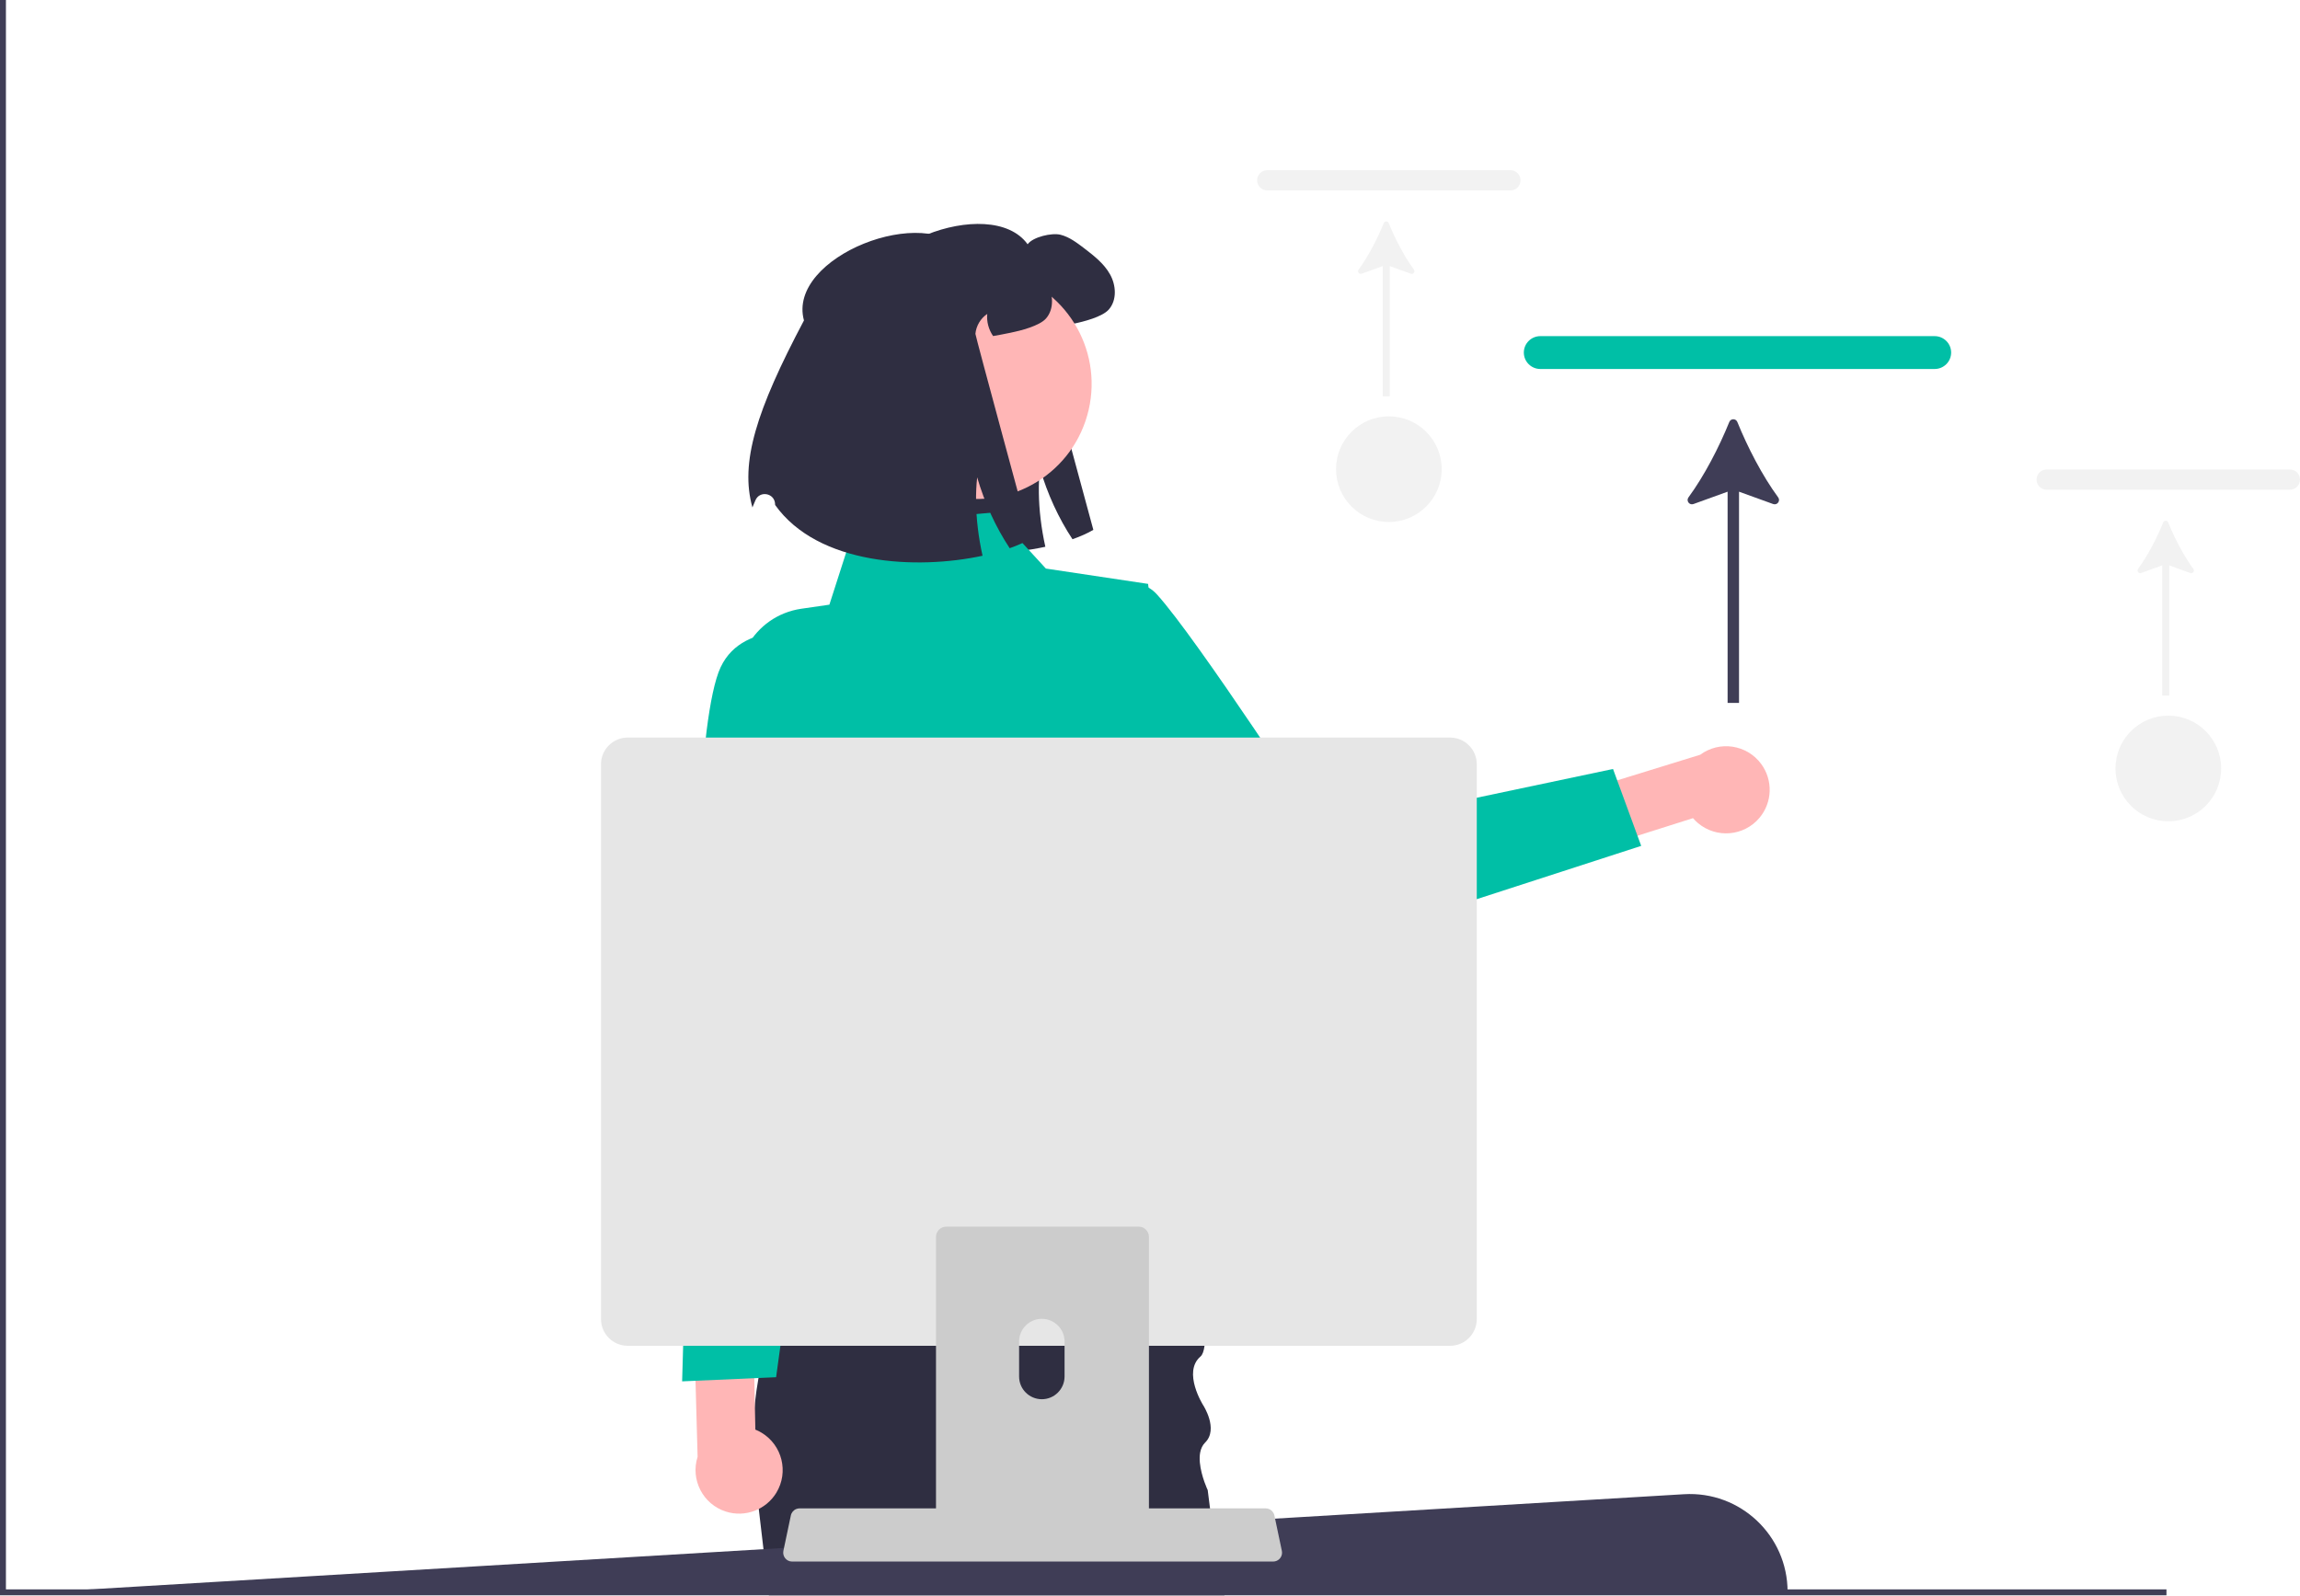
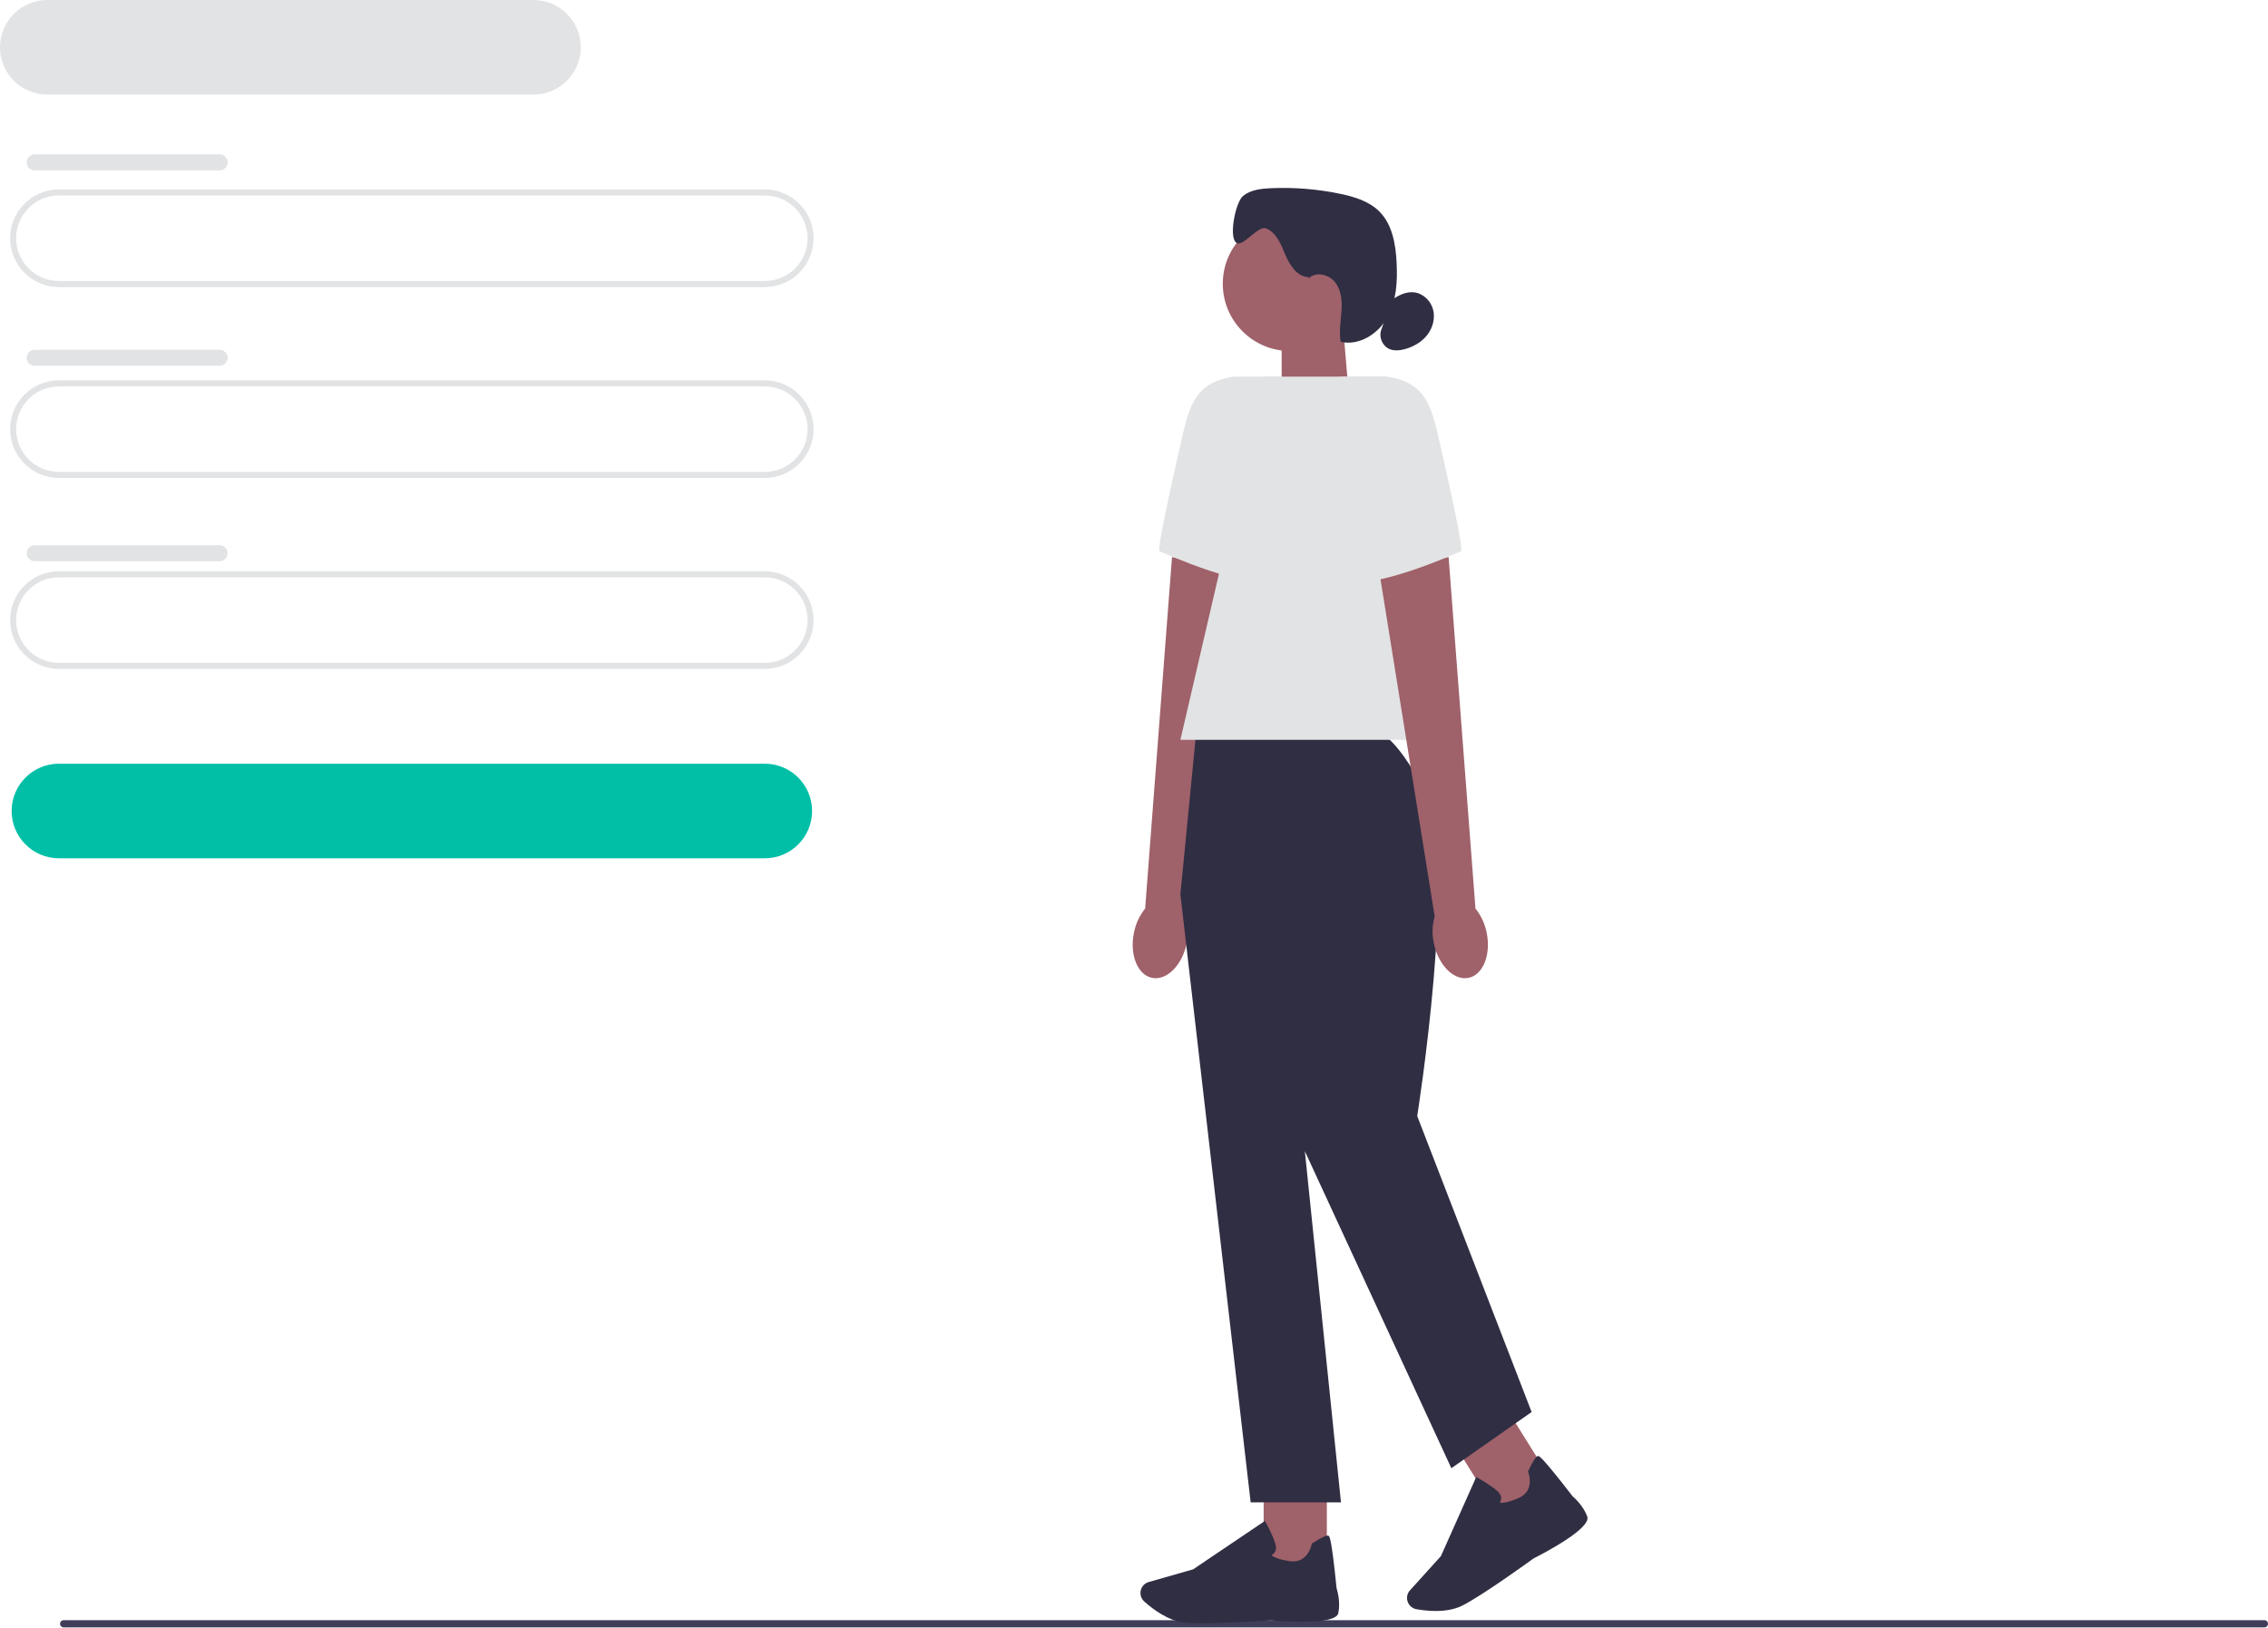
- <svg xmlns="http://www.w3.org/2000/svg" width="776.057" height="538.35" viewBox="0 0 776.057 538.35">
-   <path d="M292.462,105.107c-5.91-21.549,41.76-40.027,54.278-22.674,1.741-2.467,8.174-3.966,11.125-3.209,2.952,.757,5.434,2.649,7.856,4.48,3.33,2.558,6.781,5.207,8.824,8.885,2.059,3.663,2.376,8.658-.393,11.837-2.195,2.528-8.673,4.162-11.973,4.828-2.301,.469-4.238,.848-5.903,1.12-1.483-2.164-2.24-4.844-1.968-7.462-2.24,1.483-3.754,4.026-3.996,6.72-.045,.56,18.602,69.173,18.602,69.173-1.922,1.135-4.299,2.195-7.038,3.163-4.647-7.008-8.461-15.272-10.974-23.915-.575,5.343-.484,11.14,.212,17.028,.363,3.133,.908,6.282,1.604,9.43-22.159,4.783-55.489,3.209-69.99-17.134-.003-.084-.005-.168-.007-.253-.104-3.807-5.297-4.752-6.687-1.207-.352,.898-.676,1.674-.965,2.292-4.223-15.106,1.241-32.588,17.392-63.103Z" fill="#2f2e41" />
-   <path d="M593.672,275.988c-5.243,6.219-14.534,7.009-20.753,1.766-.602-.508-1.163-1.063-1.677-1.661l-69.98,22.165-10.89-17.849,83.309-25.717c6.536-4.822,15.744-3.433,20.566,3.103,4.035,5.469,3.797,12.991-.576,18.194Z" fill="#ffb6b6" />
-   <path d="M345.842,220.601s30.99-34.857,44.49-20.05c13.499,14.807,55.616,79.692,55.616,79.692l98.313-20.742,9.507,25.946-111.63,36.174c-8.392,2.719-17.589-.101-23.014-7.057l-73.282-93.963Z" fill="#00bfa6" />
-   <path d="M413.15,538.35h-153.71l-.14-1.2-.09-.8-1.32-11.2-1.87-15.95-.72-6.13c-.05-.31-.1-.61-.14-.92-.63-3.99-.99-8-1.12-12-.19-5.5,.06-10.99,.65-16.41v-.03c.32-2.93,.73-5.83,1.24-8.7,.64-3.69,1.41-7.32,2.3-10.87,1.02-4.12,2.18-8.13,3.45-12,1.46-4.53,3.06-8.87,4.71-12.97,.18-.44,.36-.88,.53-1.31l.01-.01c8.7-21.21,18.58-35.7,18.58-35.7h111.98s5.18,22.73,7.75,41.5c.41,2.97,.75,5.83,1,8.49,.45,4.91,.58,9.13,.19,12-.24,1.78-.68,3.04-1.36,3.62-6.16,5.26,.89,16.42,.89,16.42,0,0,5.28,8.07,.68,12.61-.91,.9-1.43,2.06-1.68,3.36-.4,2.15-.05,4.65,.5,6.86,.55,2.22,1.31,4.15,1.73,5.14,.19,.44,.31,.69,.31,.69l.78,6.17,.76,5.94,1.29,10.2,.39,1.8,2.01,9.4,.17,.8,.25,1.2Z" fill="#2f2e41" />
-   <path d="M335.508,172.912l-46.998,4.186-8.662,26.956-9.44,1.367c-16.131,2.336-25.732,19.254-19.464,34.3l8.306,19.939s-12.2,37.658,2.784,53.481l6.377,69.688-14.384,45.941,168.133,5.427-28.639-57.625-.849-35.78s18.301-64.672,1.334-85.242l-6.62-58.51-34.49-5.173-17.387-18.954Z" fill="#00bfa6" />
-   <circle cx="329.504" cy="129.561" r="38.825" transform="translate(128.8703 421.2885) rotate(-76.94666)" fill="#ffb6b6" />
-   <path d="M271.271,108.134c-5.91-21.549,41.76-40.027,54.278-22.674,1.741-2.467,8.174-3.966,11.125-3.209,2.952,.757,5.434,2.649,7.856,4.48,3.33,2.558,6.781,5.207,8.824,8.885,2.059,3.663,2.376,8.658-.393,11.837-2.195,2.528-8.673,4.162-11.973,4.828-2.301,.469-4.238,.848-5.903,1.12-1.483-2.164-2.24-4.844-1.968-7.462-2.24,1.483-3.754,4.026-3.996,6.72-.045,.56,18.602,69.173,18.602,69.173-1.922,1.135-4.299,2.195-7.038,3.163-4.647-7.008-8.461-15.272-10.974-23.915-.575,5.343-.484,11.14,.212,17.028,.363,3.133,.908,6.282,1.604,9.43-22.159,4.783-55.489,3.209-69.99-17.134-.003-.084-.005-.168-.007-.253-.104-3.807-5.297-4.752-6.687-1.207-.352,.898-.676,1.674-.965,2.292-4.223-15.106,1.241-32.588,17.392-63.103Z" fill="#2f2e41" />
-   <path d="M603.16,537.15H81.16l-81,1,568.062-33.914c18.949-1.131,34.938,13.931,34.938,32.914v0Z" fill="#3f3d56" />
-   <polygon points="731 536.35 731 538.35 0 538.35 0 0 2 0 2 536.35 731 536.35" fill="#3f3d56" />
-   <path d="M652.783,124.519h-133.052c-3.068,0-5.565-2.487-5.565-5.544s2.497-5.543,5.565-5.543h133.052c3.068,0,5.564,2.486,5.564,5.543s-2.495,5.544-5.564,5.544Z" fill="#00bfa6" />
-   <path d="M586.206,142.4c-.497-1.226-2.215-1.225-2.712,0-3.469,8.552-8.408,18.129-13.78,25.448-.86,1.172,.326,2.738,1.692,2.243l11.515-4.166v71.284h3.855v-71.284l11.52,4.167c1.367,.494,2.552-1.071,1.692-2.243-5.372-7.319-10.311-16.897-13.783-25.449Z" fill="#3f3d56" />
-   <path d="M772.627,165.267h-82.03c-1.892,0-3.431-1.534-3.431-3.418s1.539-3.418,3.431-3.418h82.03c1.892,0,3.43,1.533,3.43,3.418s-1.538,3.418-3.43,3.418Z" fill="#f2f2f2" />
-   <path d="M731.581,176.291c-.307-.756-1.365-.756-1.672,0-2.139,5.272-5.184,11.177-8.496,15.689-.53,.722,.201,1.688,1.043,1.383l7.099-2.568v43.949h2.377v-43.949l7.102,2.569c.843,.305,1.574-.661,1.043-1.383-3.312-4.512-6.357-10.417-8.497-15.69Z" fill="#f2f2f2" />
-   <circle cx="731.625" cy="259.325" r="17.825" fill="#f2f2f2" />
-   <path d="M509.627,64.267h-82.03c-1.892,0-3.431-1.534-3.431-3.418s1.539-3.418,3.431-3.418h82.03c1.892,0,3.43,1.533,3.43,3.418s-1.538,3.418-3.43,3.418Z" fill="#f2f2f2" />
-   <path d="M468.581,75.291c-.307-.756-1.365-.756-1.672,0-2.139,5.272-5.184,11.177-8.496,15.689-.53,.722,.201,1.688,1.043,1.383l7.099-2.568v43.949h2.377v-43.949l7.102,2.569c.843,.305,1.574-.661,1.043-1.383-3.312-4.512-6.357-10.417-8.497-15.69Z" fill="#f2f2f2" />
-   <circle cx="468.625" cy="158.325" r="17.825" fill="#f2f2f2" />
-   <path d="M261.968,503.708c4.206-6.962,1.972-16.015-4.99-20.221-.674-.407-1.38-.76-2.111-1.055l-1.476-73.391-20.4-4.583,2.391,87.155c-2.469,7.738,1.803,16.012,9.542,18.481,6.475,2.066,13.522-.575,17.046-6.386Z" fill="#ffb6b6" />
-   <path d="M276.16,214.15s-25-6-33,11-8.681,90.976-8.681,90.976l-4.319,150.024,31.712-1.398,25.288-184.602-11-66Z" fill="#00bfa6" />
+ <svg xmlns="http://www.w3.org/2000/svg" width="751.57" height="539.42" viewBox="0 0 751.57 539.42">
+   <path d="m19.9,538.23c0,.66.53,1.19,1.19,1.19h729.29c.66,0,1.19-.53,1.19-1.19s-.53-1.19-1.19-1.19H21.09c-.66,0-1.19.53-1.19,1.19Z" fill="#3f3d58" />
+   <path d="m253.43,95.15H19.53c-8.92,0-16.18-7.26-16.18-16.18s7.26-16.18,16.18-16.18h233.9c8.92,0,16.18,7.26,16.18,16.18s-7.26,16.18-16.18,16.18ZM19.53,64.79c-7.82,0-14.18,6.36-14.18,14.18s6.36,14.18,14.18,14.18h233.9c7.82,0,14.18-6.36,14.18-14.18s-6.36-14.18-14.18-14.18H19.53Z" fill="#e2e3e4" />
+   <path d="m253.43,284.5H19.53c-8.65,0-15.68-7.03-15.68-15.68s7.03-15.68,15.68-15.68h233.9c8.65,0,15.68,7.03,15.68,15.68s-7.03,15.68-15.68,15.68Z" fill="#00bfa6" />
+   <path d="m176.78,31.36H15.68C7.03,31.36,0,24.33,0,15.68S7.03,0,15.68,0h161.1c8.65,0,15.68,7.03,15.68,15.68s-7.03,15.68-15.68,15.68Z" fill="#e2e3e4" />
+   <path d="m253.43,158.43H19.53c-8.92,0-16.18-7.26-16.18-16.18s7.26-16.18,16.18-16.18h233.9c8.92,0,16.18,7.26,16.18,16.18s-7.26,16.18-16.18,16.18Zm-233.9-30.36c-7.82,0-14.18,6.36-14.18,14.18s6.36,14.18,14.18,14.18h233.9c7.82,0,14.18-6.36,14.18-14.18s-6.36-14.18-14.18-14.18H19.53Z" fill="#e2e3e4" />
+   <path d="m253.43,221.72H19.53c-8.92,0-16.18-7.26-16.18-16.18s7.26-16.18,16.18-16.18h233.9c8.92,0,16.18,7.26,16.18,16.18s-7.26,16.18-16.18,16.18Zm-233.9-30.36c-7.82,0-14.18,6.36-14.18,14.18s6.36,14.18,14.18,14.18h233.9c7.82,0,14.18-6.36,14.18-14.18s-6.36-14.18-14.18-14.18H19.53Z" fill="#e2e3e4" />
+   <path d="m11.49,51.17h61.3c1.46,0,2.65,1.18,2.65,2.65h0c0,1.46-1.19,2.65-2.65,2.65H11.49c-1.46,0-2.65-1.18-2.65-2.65h0c0-1.46,1.19-2.65,2.65-2.65Z" fill="#e2e3e4" />
+   <path d="m11.49,115.95h61.3c1.46,0,2.65,1.18,2.65,2.64h0c0,1.46-1.19,2.65-2.65,2.65H11.49c-1.46,0-2.65-1.18-2.65-2.64h0c0-1.46,1.19-2.65,2.65-2.65Z" fill="#e2e3e4" />
+   <path d="m11.49,180.74h61.3c1.46,0,2.65,1.18,2.65,2.65h0c0,1.46-1.19,2.64-2.65,2.64H11.49c-1.46,0-2.65-1.18-2.65-2.65h0c0-1.46,1.19-2.64,2.65-2.64Z" fill="#e2e3e4" />
  <g>
-     <path d="M264.939,525.845c.563,.706,1.418,1.115,2.32,1.11h162.34c1.65-.002,2.986-1.341,2.984-2.991-0-.205-.022-.409-.064-.609l-2.52-11.97c-.212-.992-.912-1.809-1.86-2.17-.338-.133-.697-.2-1.06-.2h-157.31c-.363-0-.722,.068-1.06,.2-.948,.361-1.648,1.178-1.86,2.17l-2.52,11.97c-.182,.88,.042,1.794,.61,2.49Z" fill="#ccc" />
-     <path d="M202.789,257.885v187.26c.004,4.969,4.031,8.996,9,9H489.289c4.969-.004,8.996-4.031,9-9v-187.26c-.012-4.964-4.036-8.984-9-8.99H211.789c-4.964,.006-8.988,4.026-9,8.99Z" fill="#e6e6e6" />
-     <path d="M385.24,414.1c-.33-.11-.68-.16-1.03-.16h-64.92c-1.91,0-3.47,1.55-3.47,3.46v102.56h71.85v-102.56c0-1.51-.98-2.85-2.43-3.3Zm-26.04,50.44c-.02,4.24-3.47,7.66-7.71,7.64-4.21-.03-7.61-3.43-7.63-7.64v-11.9c.04-4.23,3.51-7.63,7.74-7.59,4.18,.04,7.56,3.42,7.6,7.59v11.9Z" fill="#ccc" />
+     <polygon points="447.08 132.26 424.72 139.62 424.72 107.43 445.01 107.43 447.08 132.26" fill="#9f616a" />
+     <circle cx="427.49" cy="94.06" r="22.28" fill="#9f616a" />
+     <path d="m433.61,91.85c-3.73-.11-6.18-3.88-7.63-7.32s-2.94-7.39-6.4-8.81c-2.83-1.16-7.82,6.69-10.05,4.6-2.33-2.18-.06-13.37,2.41-15.38,2.47-2.01,5.85-2.4,9.03-2.55,7.76-.36,15.57.27,23.18,1.86,4.71.98,9.55,2.46,12.95,5.86,4.3,4.32,5.4,10.83,5.71,16.92.32,6.23-.04,12.75-3.07,18.2s-9.37,9.47-15.45,8.08c-.61-3.3.01-6.69.25-10.05.23-3.35-.01-6.97-2.06-9.64-2.04-2.67-6.42-3.73-8.8-1.36" fill="#2f2e43" />
+     <path d="m461.02,99.57c2.23-1.63,4.9-3,7.64-2.66,2.96.36,5.47,2.8,6.23,5.69s-.09,6.07-1.93,8.43c-1.83,2.36-4.56,3.92-7.44,4.7-1.67.45-3.5.64-5.09-.04-2.34-1.01-3.61-4-2.69-6.38" fill="#2f2e43" />
+     <g>
+       <path id="uuid-00bc58e7-734f-4d7c-a085-03c0cd267642-482" d="m375.76,309.2c-1.49,7.32,1.24,14.01,6.08,14.94s9.97-4.26,11.45-11.58c.63-2.92.53-5.94-.29-8.82l18.43-114.75-23.05-4.34-8.9,116.5c-1.89,2.36-3.16,5.12-3.72,8.06h0Z" fill="#9f616a" />
+       <path d="m424.48,124.85h-15.73c-11.12,1.69-14.14,7.62-16.67,18.58-3.86,16.72-8.79,38.98-7.81,39.31,1.57.52,28.35,13.12,42,10.24l-1.79-68.13h0Z" fill="#e2e3e4" />
+     </g>
+     <rect x="418.75" y="490.36" width="20.94" height="29.71" fill="#9f616a" />
+     <path d="m398.36,538.05c-2.2,0-4.16-.05-5.64-.19-5.56-.51-10.87-4.62-13.54-7.02-1.2-1.08-1.58-2.8-.96-4.28h0c.45-1.06,1.34-1.86,2.45-2.17l14.7-4.2,23.8-16.06.27.48c.1.18,2.44,4.39,3.22,7.23.3,1.08.22,1.98-.23,2.68-.31.48-.75.76-1.1.92.43.45,1.78,1.37,5.94,2.03,6.07.96,7.35-5.33,7.4-5.59l.04-.21.18-.12c2.89-1.86,4.67-2.71,5.28-2.53.38.11,1.02.31,2.75,17.44.17.54,1.38,4.48.56,8.25-.89,4.1-18.81,2.69-22.4,2.37-.1.01-13.52.97-22.71.97h0Z" fill="#2f2e43" />
+     <rect x="487.82" y="470.31" width="20.94" height="29.71" transform="translate(-181.25 337.18) rotate(-31.95)" fill="#9f616a" />
+     <path d="m475.72,533.98c-2.46,0-4.72-.3-6.33-.58-1.58-.28-2.82-1.54-3.08-3.12h0c-.18-1.14.15-2.29.93-3.14l10.25-11.34,11.7-26.22.48.26c.18.1,4.39,2.43,6.56,4.43.83.76,1.24,1.57,1.22,2.4-.01.58-.23,1.04-.45,1.37.6.16,2.23.22,6.11-1.42,5.66-2.39,3.42-8.41,3.32-8.66l-.08-.2.09-.19c1.47-3.11,2.52-4.77,3.14-4.94.39-.11,1.03-.28,11.56,13.35.43.36,3.54,3.07,4.84,6.7,1.41,3.95-14.54,12.24-17.75,13.86-.1.08-16.79,12.21-23.65,15.66-2.72,1.37-5.94,1.79-8.87,1.79h0Z" fill="#2f2e43" />
+     <path d="m455.11,241.91h-58.63l-5.32,54.54,23.28,201.52h29.93l-11.97-116.39,48.55,105.08,26.6-18.62-37.91-98.1s13.54-85.46,2.9-106.75c-10.64-21.28-17.43-21.28-17.43-21.28h0Z" fill="#2f2e43" />
+     <polygon points="484.28 245.23 391.16 245.23 419.1 124.85 459.67 124.85 484.28 245.23" fill="#e2e3e4" />
+     <path id="uuid-ece83039-1aa0-468e-a846-e0cb6ecd6032-483" d="m492.66,309.2c1.49,7.32-1.24,14.01-6.08,14.94s-9.97-4.26-11.45-11.58c-.63-2.92-.53-5.94.29-8.82l-18.43-114.75,23.05-4.34,8.9,116.5c1.89,2.36,3.16,5.12,3.72,8.06h0Z" fill="#9f616a" />
+     <path d="m443.94,124.85h15.73c11.12,1.69,14.14,7.62,16.67,18.58,3.86,16.72,8.79,38.98,7.81,39.31-1.57.52-28.35,13.12-42,10.24l1.79-68.13h0Z" fill="#e2e3e4" />
  </g>
</svg>
